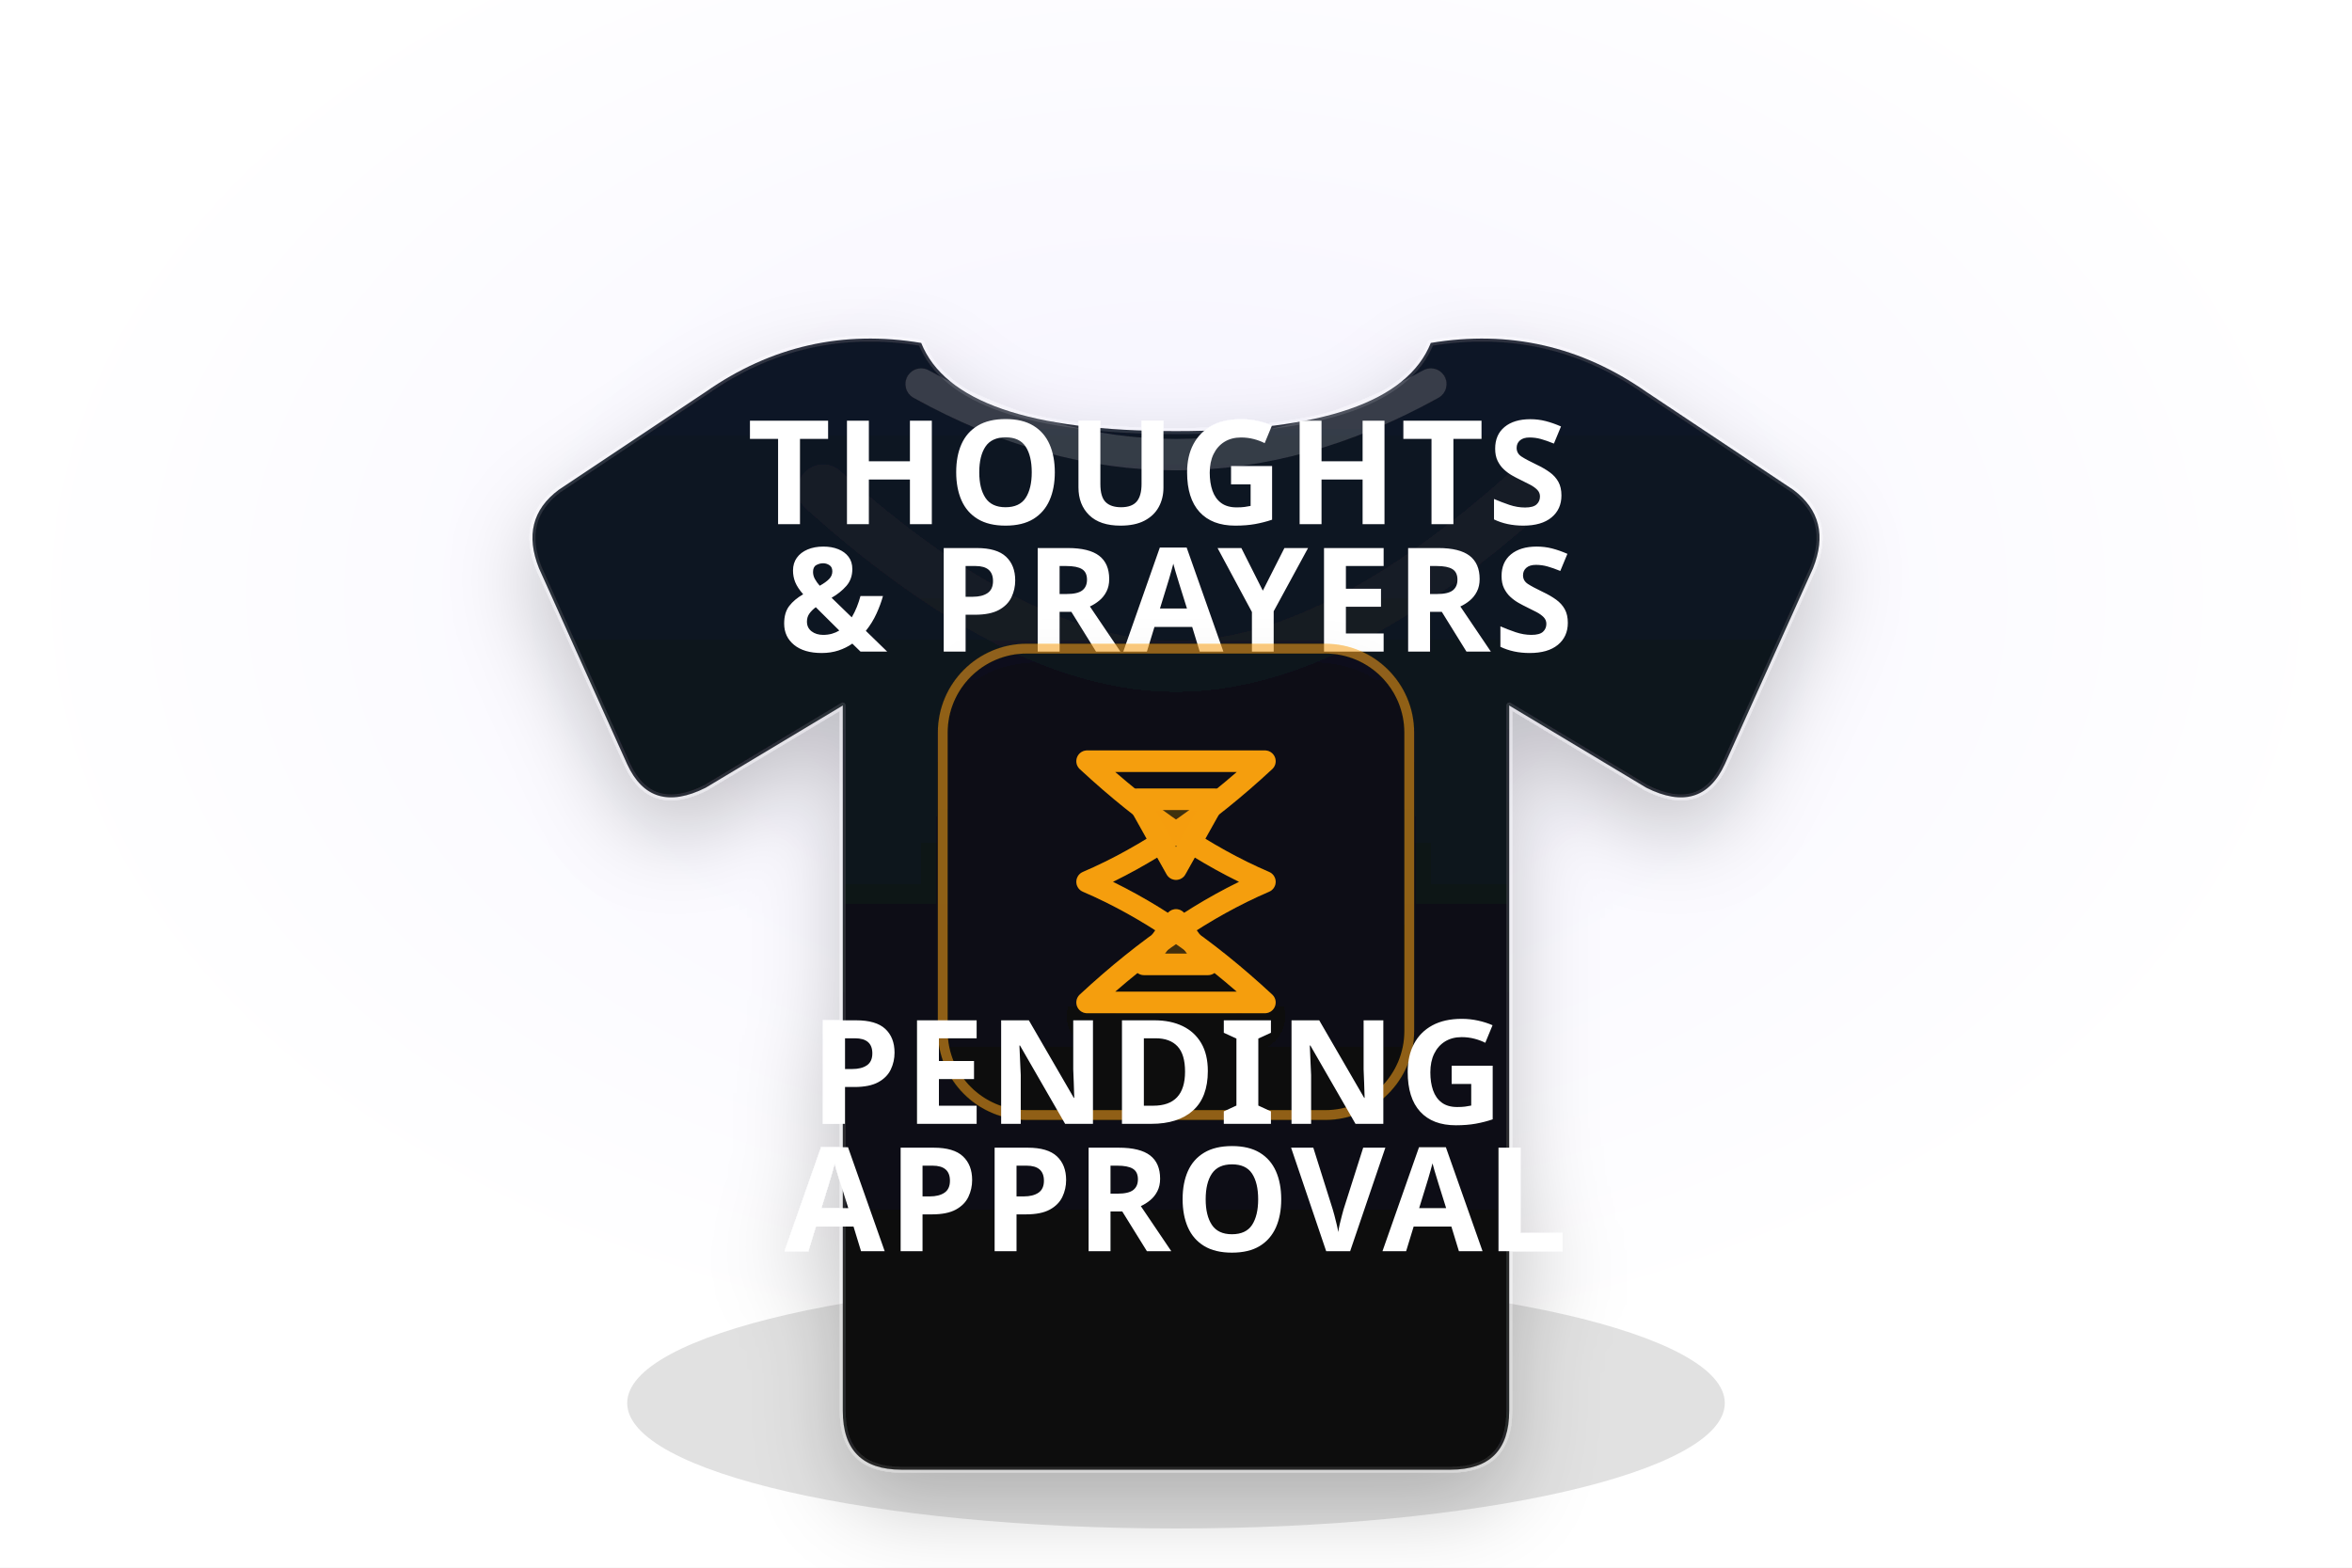
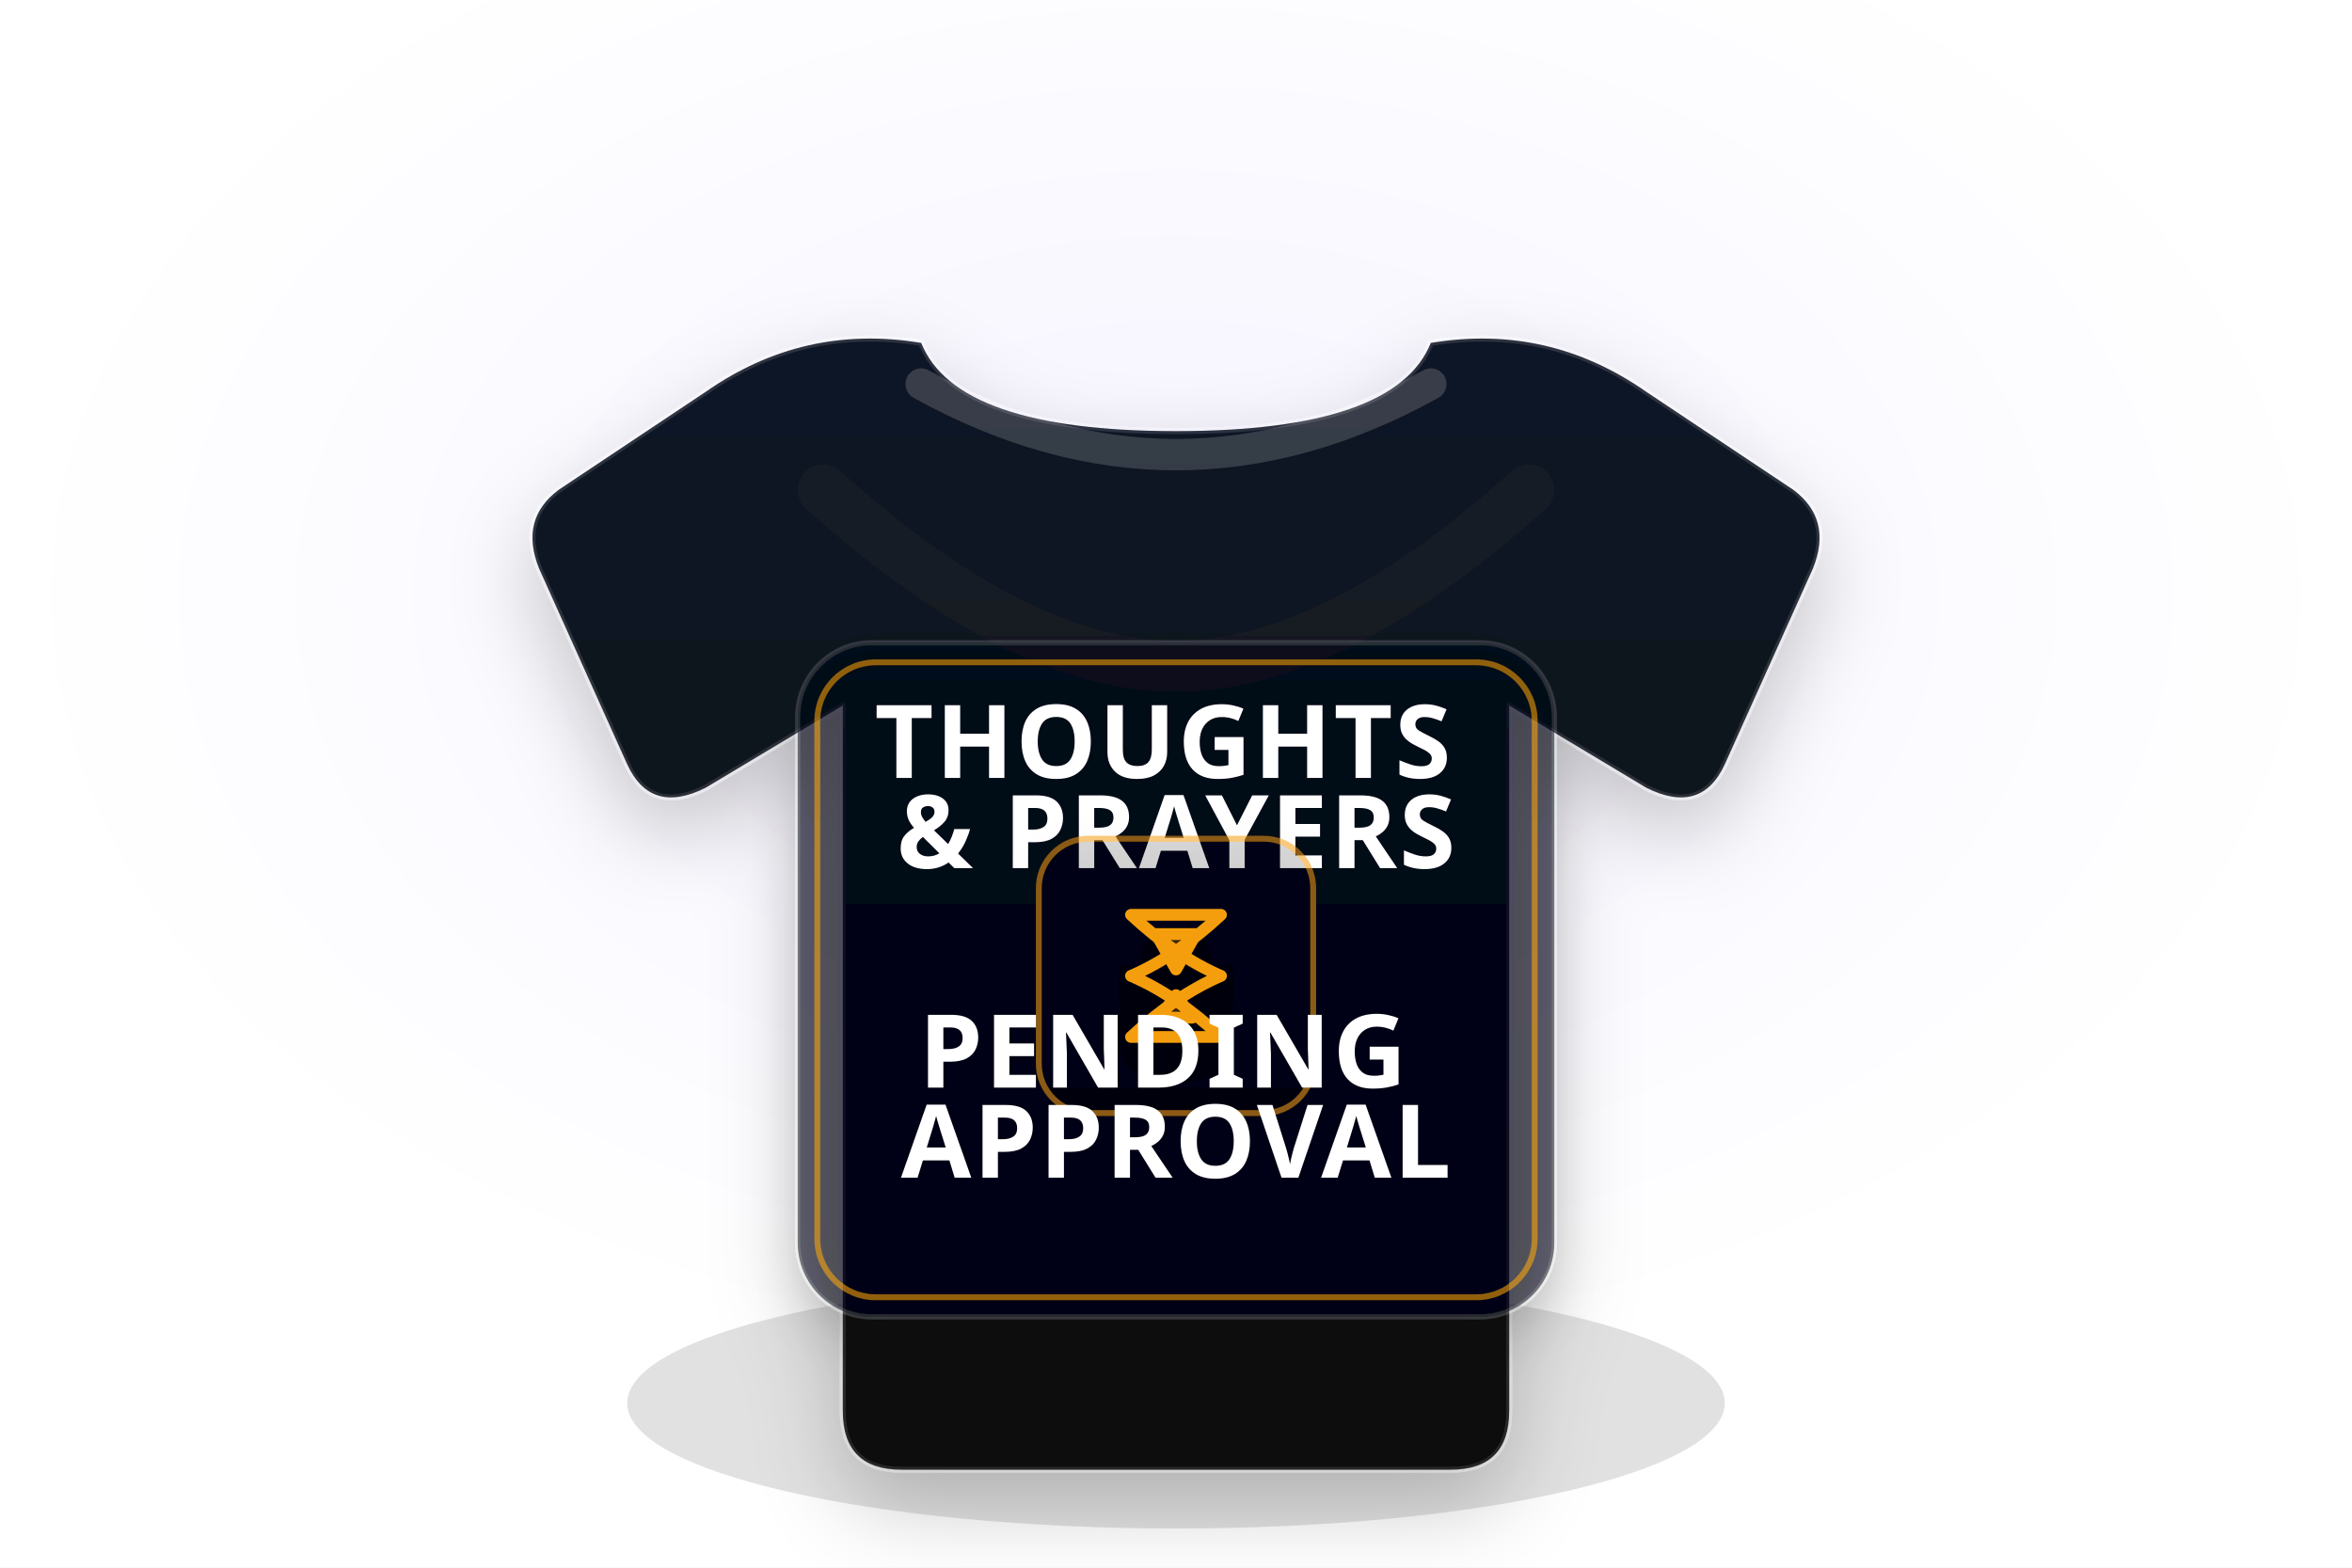
<svg xmlns="http://www.w3.org/2000/svg" width="1200" height="800" viewBox="0 0 1200 800">
  <defs>
    <radialGradient id="bg" cx="0.5" cy="0.38" r="0.9">
      <stop offset="0" stop-color="#f5f3ff" />
      <stop offset="0.55" stop-color="#ffffff" />
      <stop offset="1" stop-color="#ffffff" />
    </radialGradient>
    <filter id="shadow" x="-20%" y="-20%" width="140%" height="140%">
      <feDropShadow dx="0" dy="18" stdDeviation="22" flood-color="#000000" flood-opacity="0.22" />
    </filter>
    <filter id="printShadow" x="-30%" y="-30%" width="160%" height="160%">
      <feDropShadow dx="0" dy="10" stdDeviation="12" flood-color="#000000" flood-opacity="0.22" />
    </filter>
    <linearGradient id="fabric" x1="0" y1="0" x2="0" y2="1">
      <stop offset="0" stop-color="#111827" />
      <stop offset="1" stop-color="#0b0b0b" />
    </linearGradient>
  </defs>
  <rect width="1200" height="800" fill="url(#bg)" />
  <ellipse cx="600" cy="716" rx="280" ry="64" fill="rgba(0,0,0,0.12)" />
  <g filter="url(#shadow)">
    <path d="M360 200 L285 250 Q265 265 275 290 L320 390 Q332 416 360 402 L430 360 L430 720 Q430 750 460 750 L740 750 Q770 750 770 720 L770 360 L840 402 Q868 416 880 390 L925 290 Q935 265 915 250 L840 200 Q790 165 730 175 Q712 220 600 220 Q488 220 470 175 Q410 165 360 200 Z" fill="url(#fabric)" stroke="rgba(255,255,255,0.12)" stroke-width="3" stroke-linejoin="round" />
    <path d="M420 250 Q520 340 600 340 Q680 340 780 250" fill="none" stroke="rgba(255,255,255,0.12)" stroke-width="26" stroke-linecap="round" opacity="0.18" />
    <path d="M470 196 Q600 268 730 196" fill="none" stroke="rgba(255,255,255,0.18)" stroke-width="16" stroke-linecap="round" opacity="0.9" />
    <g>
-       <text x="600" y="267.5" text-anchor="middle" font-family="Teko, Impact, Arial Black, sans-serif" font-size="74" font-weight="800" fill="#ffffff" letter-spacing="0.02em">
+       <g filter="url(#printShadow)">
+         <rect x="407" y="328" width="386" height="344" rx="37.84" fill="rgba(1,4,16,0.58)" stroke="rgba(255,255,255,0.14)" stroke-width="2.6" />
+         <rect x="417" y="338" width="366" height="324" rx="29.84" fill="none" stroke="#f59e0b" stroke-width="3" opacity="0.58" />
+       </g>
+       <text x="600" y="397" text-anchor="middle" font-family="Teko, Impact, Arial Black, sans-serif" font-size="52" font-weight="800" fill="#ffffff" letter-spacing="0.02em">
        <tspan x="600" dy="0">THOUGHTS</tspan>
-         <tspan x="600" dy="65">&amp; PRAYERS</tspan>
+         <tspan x="600" dy="46">&amp; PRAYERS</tspan>
      </text>
-       <g transform="translate(600 450)" filter="url(#printShadow)">
-         <rect x="-119" y="-119" width="238" height="238" rx="42.84" fill="rgba(0,0,0,0.28)" stroke="#f59e0b" stroke-width="5" opacity="0.55" />
-         <g fill="none" stroke="#f59e0b" stroke-width="11" stroke-linecap="round" stroke-linejoin="round" aria-label="hourglass">
-           <path d="M-45.36 -61.56 H 45.36 Q 0 -19.44 -45.36 0 Q 0 19.44 45.36 61.56 H -45.36 Q 0 19.44 45.36 0 Q 0 -19.44 -45.36 -61.56 Z" fill="none" stroke="#f59e0b" stroke-width="11" stroke-linejoin="round" />
-           <path d="M-19.958 -42.12 L 19.958 -42.12 L 0 -6.48 Z" fill="#f59e0b33" />
-           <path d="M-16.33 42.12 L 16.33 42.12 L 0 19.44 Z" fill="#f59e0b33" />
+       <g transform="translate(600 498)" filter="url(#printShadow)">
+         <rect x="-70" y="-70" width="140" height="140" rx="25.2" fill="rgba(0,0,0,0.28)" stroke="#f59e0b" stroke-width="3" opacity="0.55" />
+         <g fill="none" stroke="#f59e0b" stroke-width="6" stroke-linecap="round" stroke-linejoin="round" aria-label="hourglass">
+           <path d="M-22.96 -31.16 H 22.96 Q 0 -9.84 -22.96 0 Q 0 9.84 22.96 31.16 H -22.96 Q 0 9.84 22.96 0 Q 0 -9.84 -22.96 -31.16 Z" fill="none" stroke="#f59e0b" stroke-width="6" stroke-linejoin="round" />
+           <path d="M-10.102 -21.32 L 10.102 -21.32 L 0 -3.28 Z" fill="#f59e0b33" />
+           <path d="M-8.266 21.32 L 8.266 21.32 L 0 9.84 Z" fill="#f59e0b33" />
        </g>
      </g>
-       <text x="600" y="573.5" text-anchor="middle" font-family="Teko, Impact, Arial Black, sans-serif" font-size="74" font-weight="800" fill="#ffffff" letter-spacing="0.02em">
+       <text x="600" y="555" text-anchor="middle" font-family="Teko, Impact, Arial Black, sans-serif" font-size="52" font-weight="800" fill="#ffffff" letter-spacing="0.02em">
        <tspan x="600" dy="0">PENDING</tspan>
-         <tspan x="600" dy="65">APPROVAL</tspan>
+         <tspan x="600" dy="46">APPROVAL</tspan>
      </text>
    </g>
  </g>
</svg>
